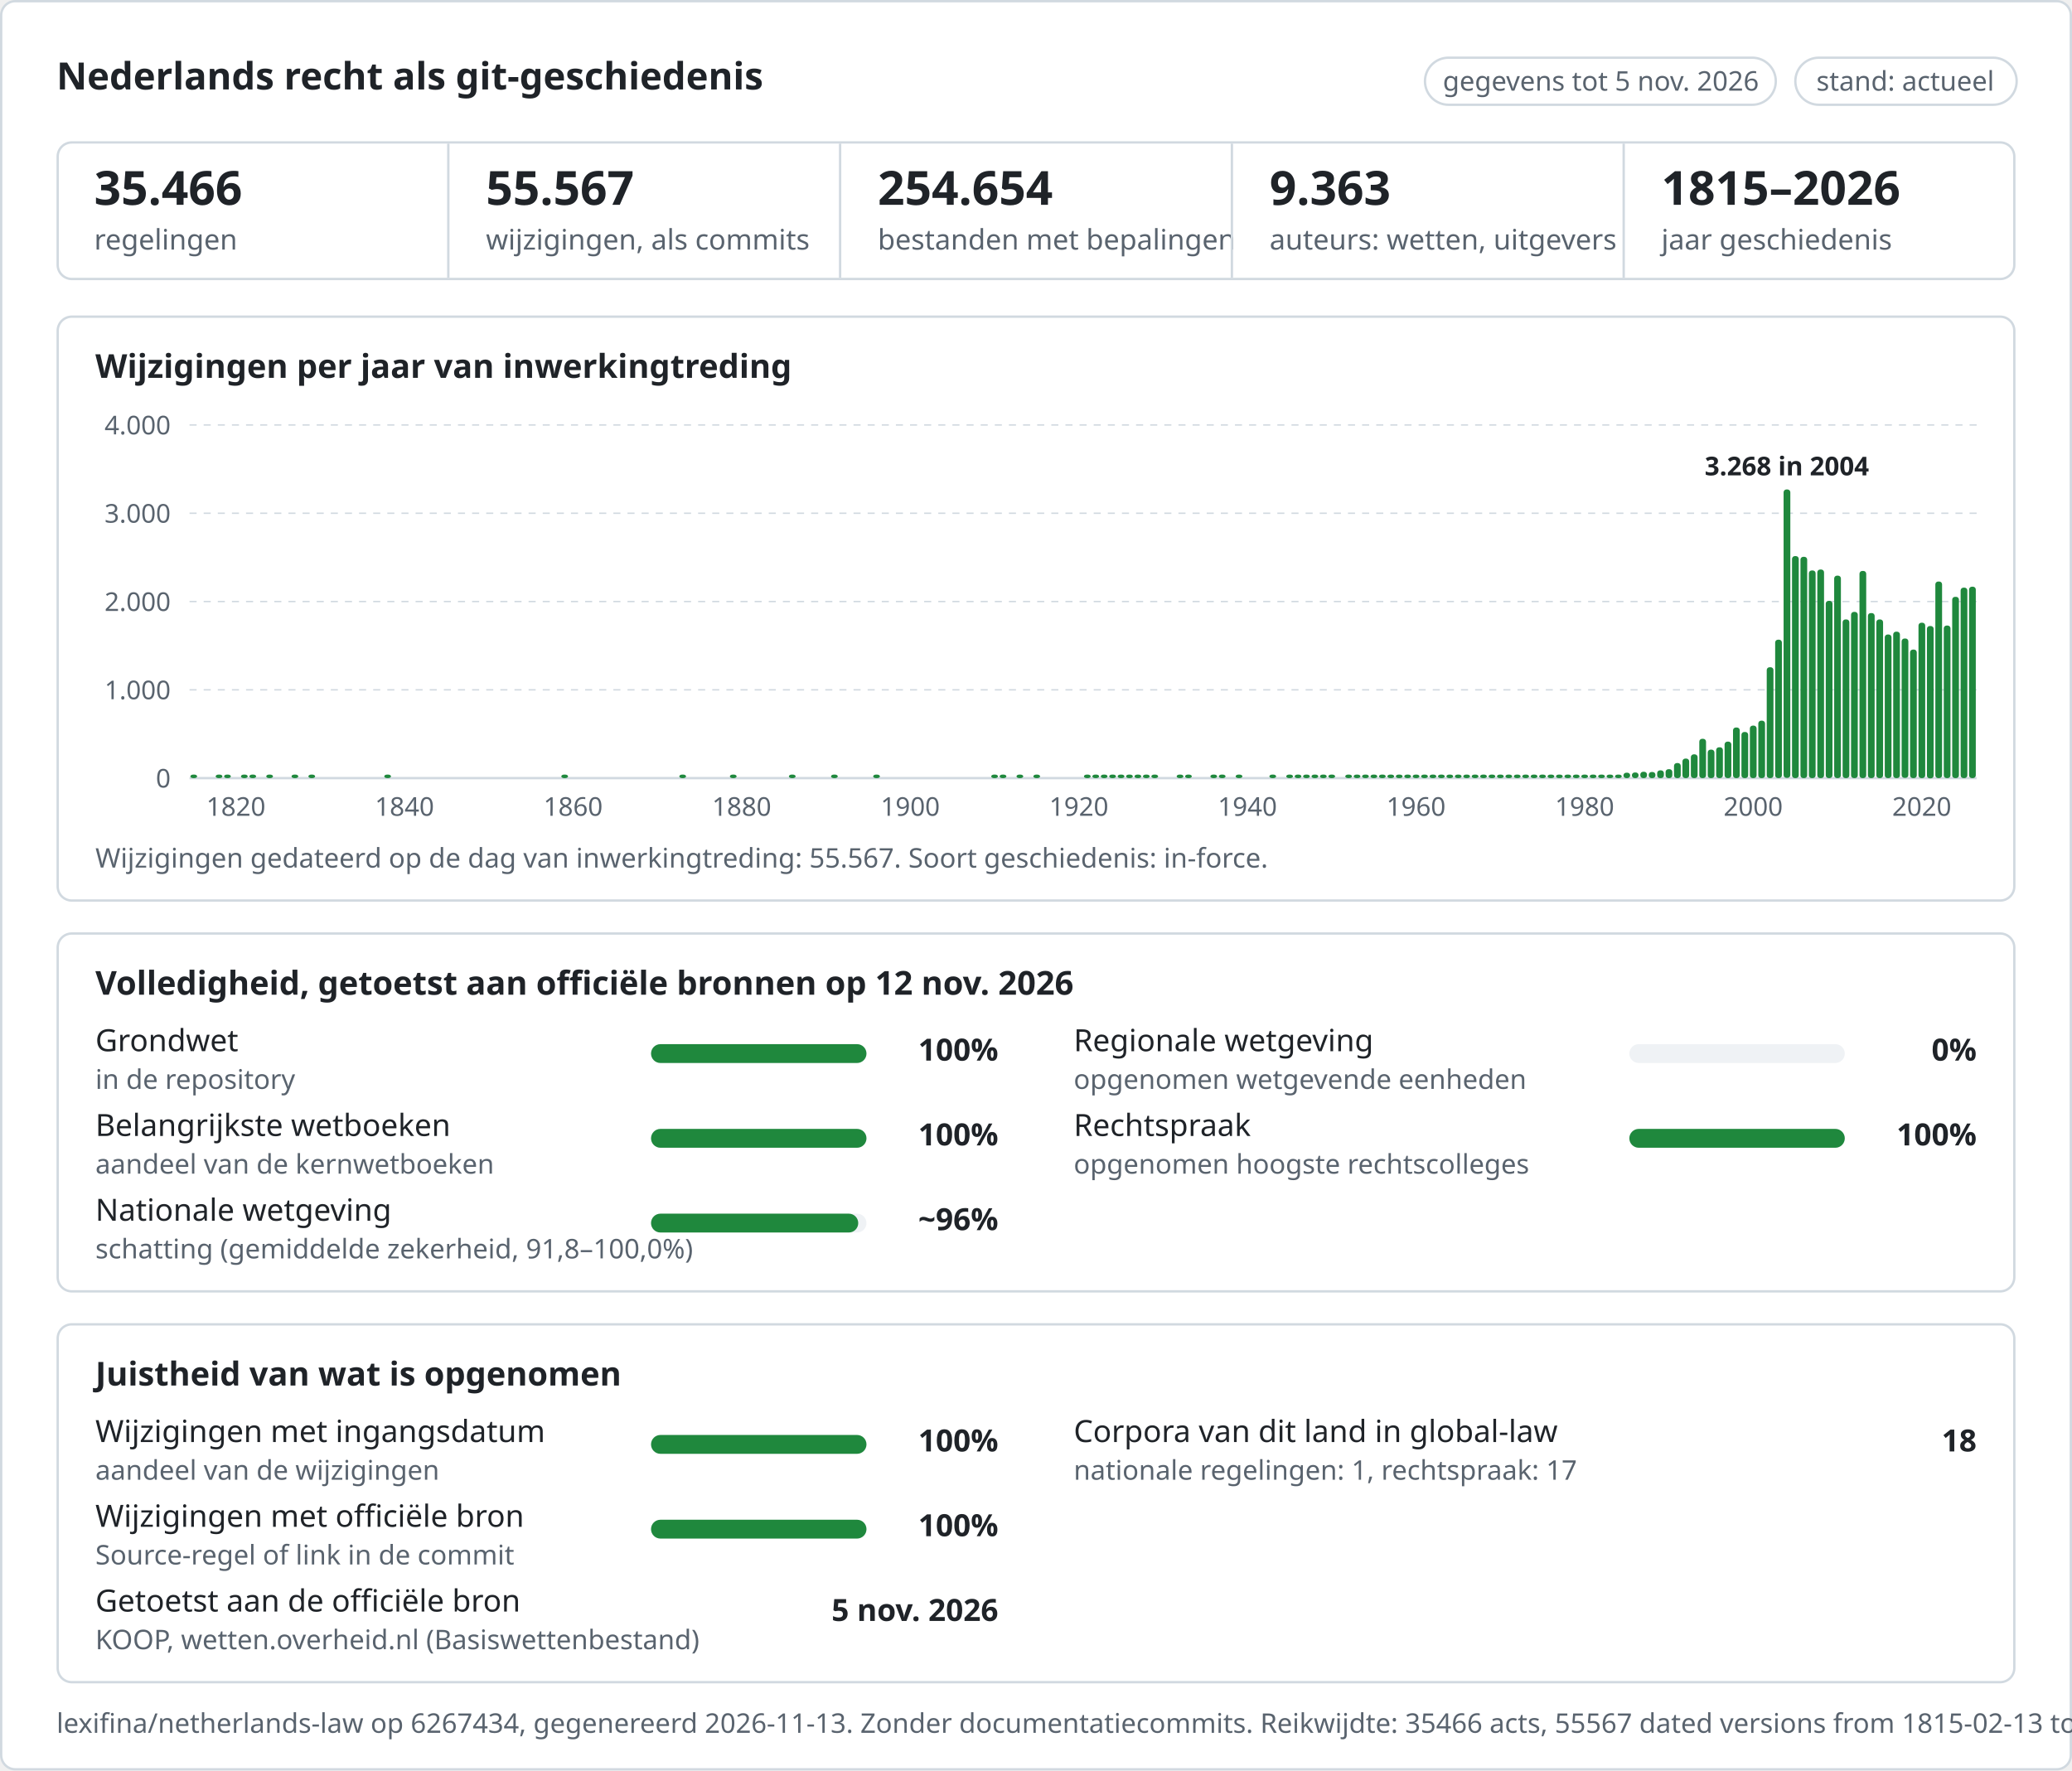
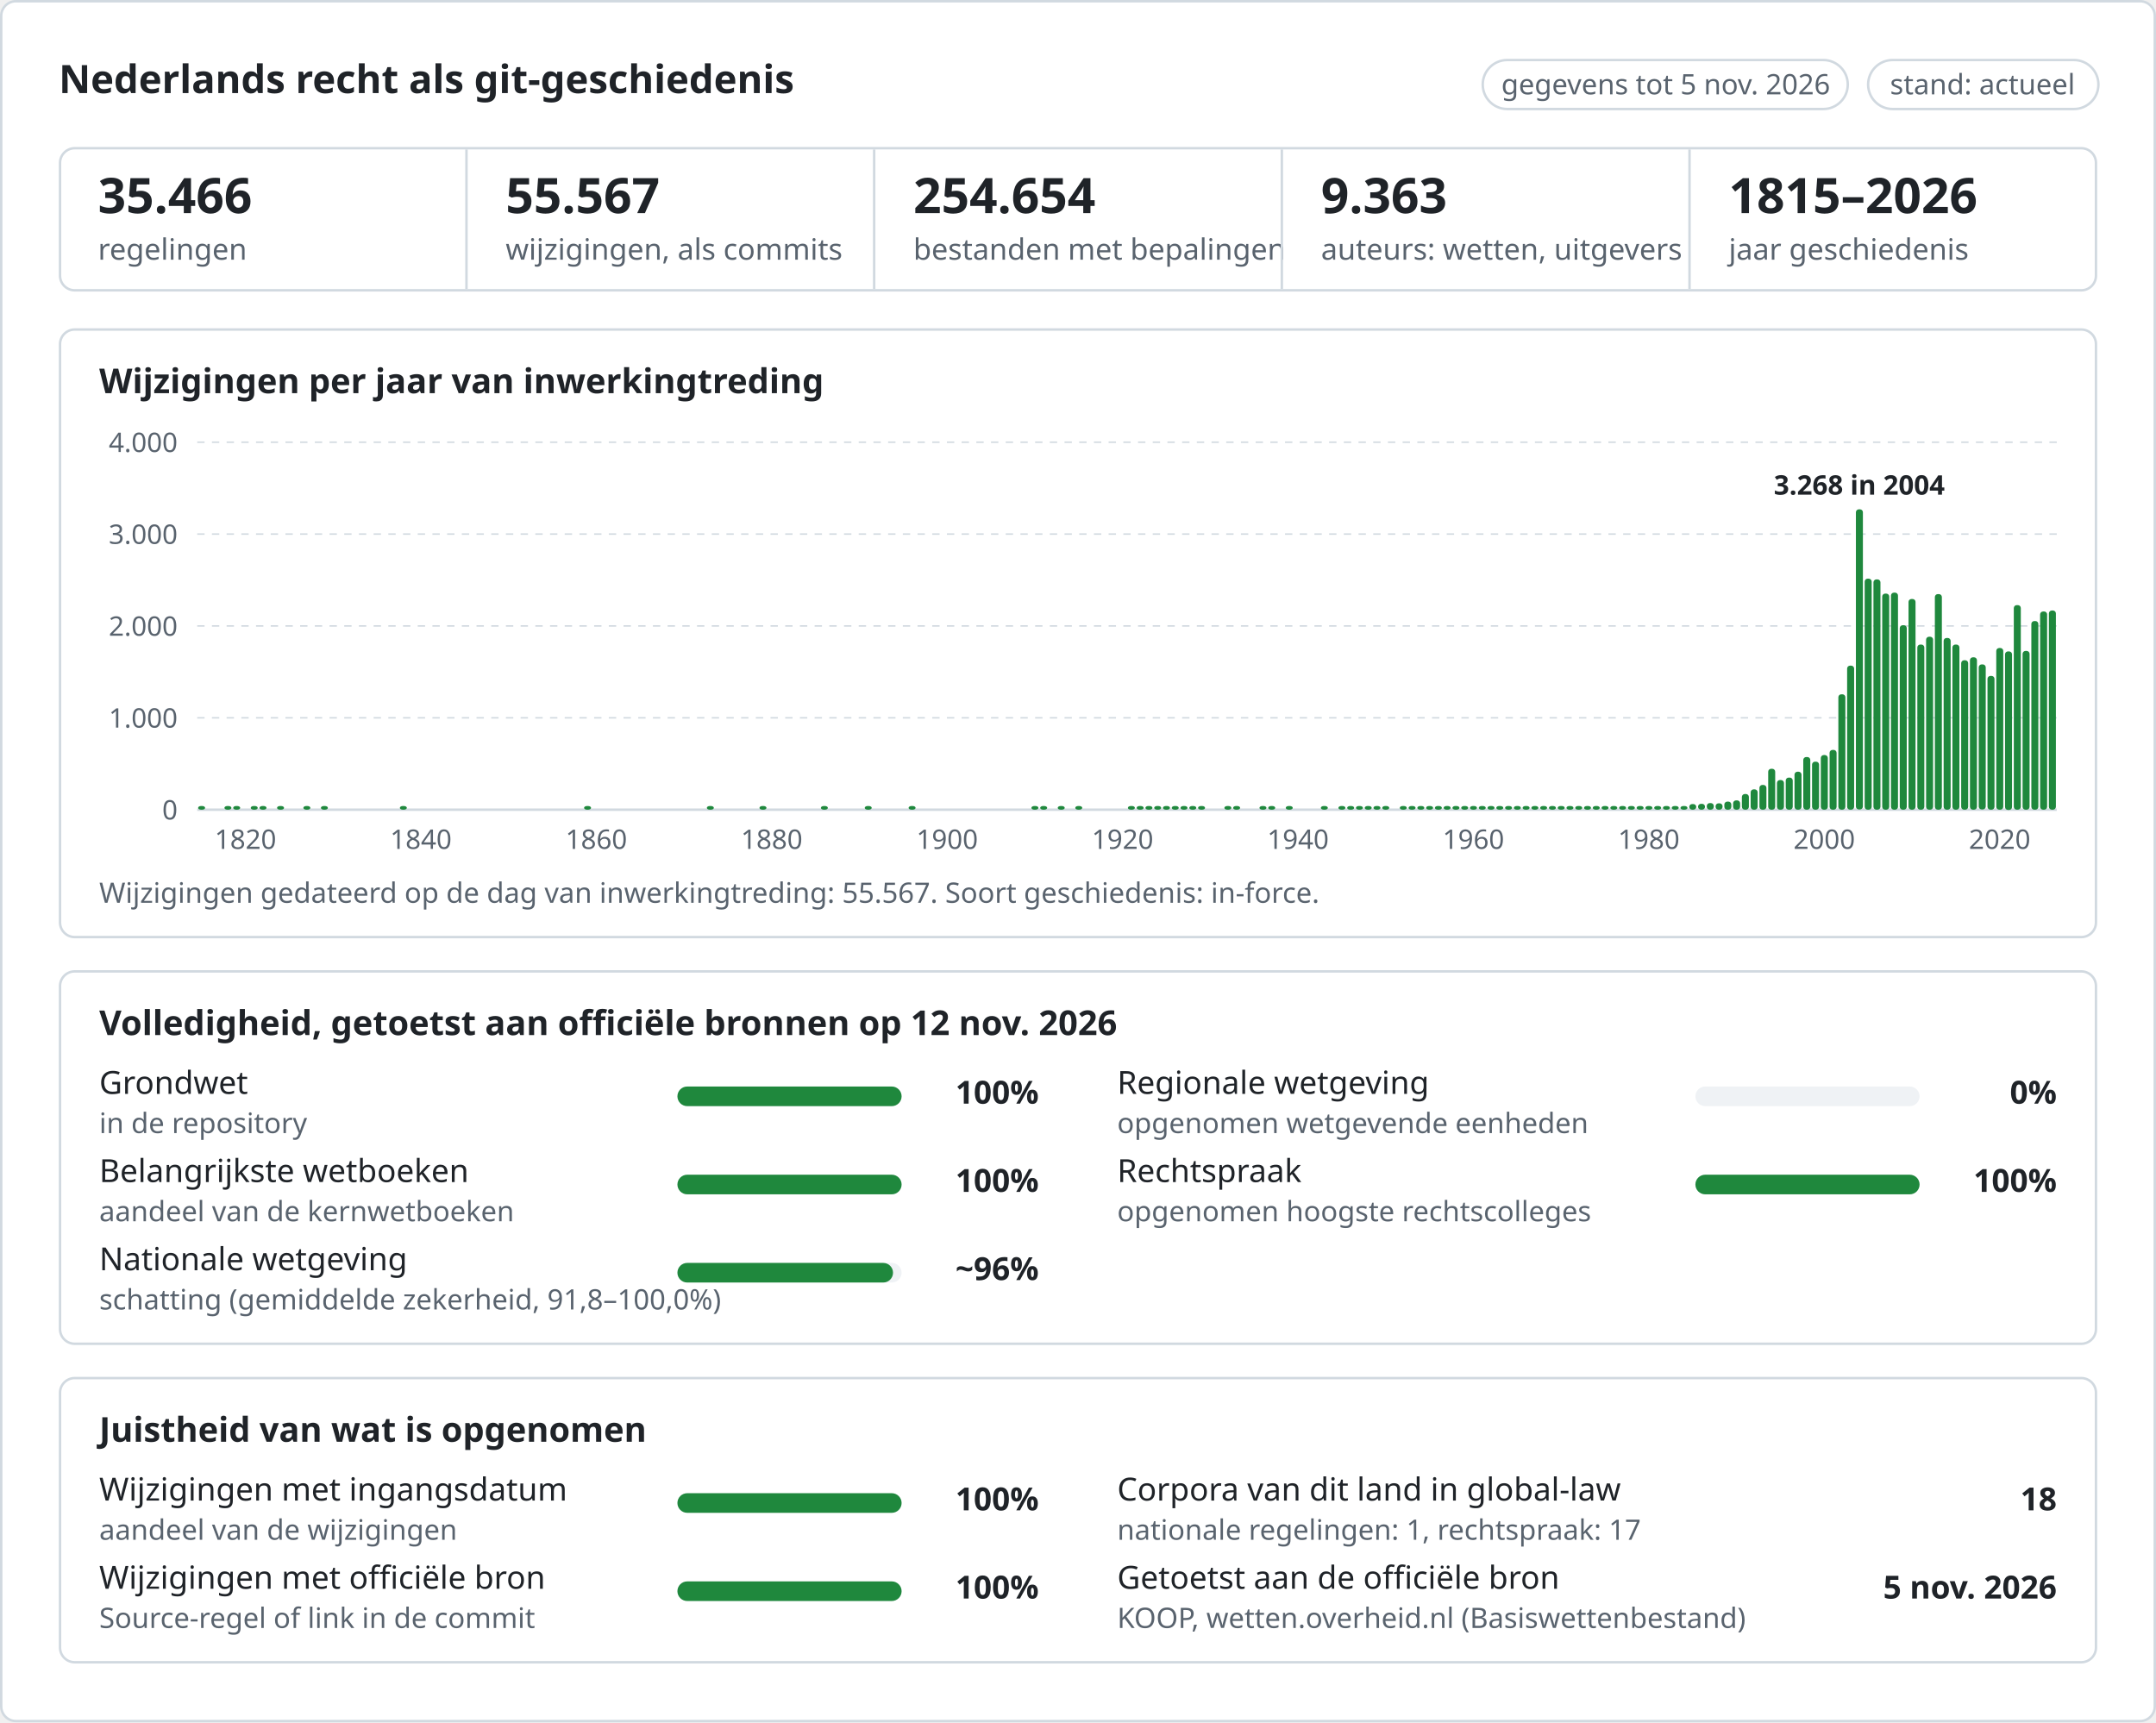
- <svg xmlns="http://www.w3.org/2000/svg" width="880" height="752" viewBox="0 0 880 752" font-family="-apple-system,BlinkMacSystemFont,Segoe UI,Noto Sans,Helvetica,Arial,sans-serif">
-   <rect x="0.5" y="0.5" width="879" height="751" rx="6" fill="#ffffff" stroke="#d1d9e0" />
+ <svg xmlns="http://www.w3.org/2000/svg" width="880" height="703" viewBox="0 0 880 703" font-family="-apple-system,BlinkMacSystemFont,Segoe UI,Noto Sans,Helvetica,Arial,sans-serif">
+   <rect x="0.5" y="0.5" width="879" height="702" rx="6" fill="#ffffff" stroke="#d1d9e0" />
  <text x="24" y="38" font-size="16" font-weight="600" fill="#1f2328">Nederlands recht als git-geschiedenis</text>
  <rect x="605.2" y="24.5" width="149" height="20" rx="10" fill="none" stroke="#d1d9e0" />
  <text x="679.9" y="38.5" font-size="11.5" font-weight="500" text-anchor="middle" fill="#59636e">gegevens tot 5 nov. 2026</text>
  <rect x="762.5" y="24.5" width="94" height="20" rx="10" fill="none" stroke="#d1d9e0" />
  <text x="809.2" y="38.5" font-size="11.5" font-weight="500" text-anchor="middle" fill="#59636e">stand: actueel</text>
  <rect x="24.5" y="60.5" width="831" height="58" rx="6" fill="#ffffff" stroke="#d1d9e0" />
  <text x="40.0" y="87" font-size="20" font-weight="600" fill="#1f2328">35.466</text>
  <text x="40.0" y="106" font-size="12" fill="#59636e">regelingen</text>
  <line x1="190.4" y1="61" x2="190.4" y2="118" stroke="#d1d9e0" />
  <text x="206.4" y="87" font-size="20" font-weight="600" fill="#1f2328">55.567</text>
  <text x="206.4" y="106" font-size="12" fill="#59636e">wijzigingen, als commits</text>
  <line x1="356.8" y1="61" x2="356.8" y2="118" stroke="#d1d9e0" />
  <text x="372.8" y="87" font-size="20" font-weight="600" fill="#1f2328">254.654</text>
  <text x="372.8" y="106" font-size="12" fill="#59636e">bestanden met bepalingen</text>
  <line x1="523.2" y1="61" x2="523.2" y2="118" stroke="#d1d9e0" />
  <text x="539.2" y="87" font-size="20" font-weight="600" fill="#1f2328">9.363</text>
  <text x="539.2" y="106" font-size="12" fill="#59636e">auteurs: wetten, uitgevers</text>
  <line x1="689.6" y1="61" x2="689.6" y2="118" stroke="#d1d9e0" />
  <text x="705.6" y="87" font-size="20" font-weight="600" fill="#1f2328">1815–2026</text>
  <text x="705.6" y="106" font-size="12" fill="#59636e">jaar geschiedenis</text>
  <rect x="24.5" y="134.5" width="831" height="248" rx="6" fill="#ffffff" stroke="#d1d9e0" />
  <text x="40.5" y="160.5" font-size="14" font-weight="600" fill="#1f2328">Wijzigingen per jaar van inwerkingtreding</text>
  <line x1="80.5" y1="330.5" x2="839.5" y2="330.5" stroke="#d1d9e0" stroke-width="1" />
  <text x="72.5" y="334.5" font-size="11" text-anchor="end" fill="#59636e">0</text>
  <line x1="80.5" y1="293.0" x2="839.5" y2="293.0" stroke="#d1d9e0" stroke-width="0.6" stroke-dasharray="3 3" />
  <text x="72.5" y="297.0" font-size="11" text-anchor="end" fill="#59636e">1.000</text>
  <line x1="80.5" y1="255.5" x2="839.5" y2="255.5" stroke="#d1d9e0" stroke-width="0.6" stroke-dasharray="3 3" />
  <text x="72.5" y="259.5" font-size="11" text-anchor="end" fill="#59636e">2.000</text>
  <line x1="80.5" y1="218.0" x2="839.5" y2="218.0" stroke="#d1d9e0" stroke-width="0.6" stroke-dasharray="3 3" />
  <text x="72.5" y="222.0" font-size="11" text-anchor="end" fill="#59636e">3.000</text>
  <line x1="80.5" y1="180.5" x2="839.5" y2="180.5" stroke="#d1d9e0" stroke-width="0.6" stroke-dasharray="3 3" />
  <text x="72.5" y="184.5" font-size="11" text-anchor="end" fill="#59636e">4.000</text>
  <rect x="80.86" y="329.0" width="2.86" height="1.5" rx="1.2" fill="#1f883d" />
  <rect x="91.60" y="329.0" width="2.86" height="1.5" rx="1.2" fill="#1f883d" />
  <rect x="95.18" y="329.0" width="2.86" height="1.5" rx="1.2" fill="#1f883d" />
  <text x="100.2" y="346.5" font-size="11" text-anchor="middle" fill="#59636e">1820</text>
  <rect x="102.34" y="329.0" width="2.86" height="1.5" rx="1.2" fill="#1f883d" />
  <rect x="105.92" y="329.0" width="2.86" height="1.5" rx="1.2" fill="#1f883d" />
  <rect x="113.08" y="329.0" width="2.86" height="1.5" rx="1.2" fill="#1f883d" />
  <rect x="123.82" y="329.0" width="2.86" height="1.5" rx="1.2" fill="#1f883d" />
  <rect x="130.98" y="329.0" width="2.86" height="1.5" rx="1.2" fill="#1f883d" />
  <rect x="163.20" y="329.0" width="2.86" height="1.5" rx="1.2" fill="#1f883d" />
  <text x="171.8" y="346.5" font-size="11" text-anchor="middle" fill="#59636e">1840</text>
  <rect x="238.39" y="329.0" width="2.86" height="1.5" rx="1.2" fill="#1f883d" />
  <text x="243.4" y="346.5" font-size="11" text-anchor="middle" fill="#59636e">1860</text>
  <rect x="288.51" y="329.0" width="2.86" height="1.5" rx="1.2" fill="#1f883d" />
  <rect x="309.99" y="329.0" width="2.86" height="1.5" rx="1.2" fill="#1f883d" />
  <text x="315.0" y="346.5" font-size="11" text-anchor="middle" fill="#59636e">1880</text>
  <rect x="335.05" y="329.0" width="2.86" height="1.5" rx="1.2" fill="#1f883d" />
  <rect x="352.95" y="329.0" width="2.86" height="1.5" rx="1.2" fill="#1f883d" />
  <rect x="370.85" y="329.0" width="2.86" height="1.5" rx="1.2" fill="#1f883d" />
  <text x="386.6" y="346.5" font-size="11" text-anchor="middle" fill="#59636e">1900</text>
  <rect x="420.98" y="329.0" width="2.86" height="1.5" rx="1.2" fill="#1f883d" />
  <rect x="424.56" y="329.0" width="2.86" height="1.5" rx="1.2" fill="#1f883d" />
  <rect x="431.72" y="329.0" width="2.86" height="1.5" rx="1.2" fill="#1f883d" />
  <rect x="438.88" y="329.0" width="2.86" height="1.5" rx="1.2" fill="#1f883d" />
  <text x="458.2" y="346.5" font-size="11" text-anchor="middle" fill="#59636e">1920</text>
  <rect x="460.36" y="329.0" width="2.86" height="1.5" rx="1.2" fill="#1f883d" />
  <rect x="463.94" y="329.0" width="2.86" height="1.5" rx="1.2" fill="#1f883d" />
  <rect x="467.52" y="329.0" width="2.86" height="1.5" rx="1.2" fill="#1f883d" />
  <rect x="471.10" y="329.0" width="2.86" height="1.5" rx="1.2" fill="#1f883d" />
  <rect x="474.68" y="329.0" width="2.86" height="1.5" rx="1.2" fill="#1f883d" />
  <rect x="478.26" y="329.0" width="2.86" height="1.5" rx="1.2" fill="#1f883d" />
  <rect x="481.84" y="329.0" width="2.86" height="1.5" rx="1.2" fill="#1f883d" />
  <rect x="485.42" y="329.0" width="2.86" height="1.5" rx="1.2" fill="#1f883d" />
  <rect x="489.00" y="329.0" width="2.86" height="1.5" rx="1.2" fill="#1f883d" />
  <rect x="499.74" y="329.0" width="2.86" height="1.5" rx="1.2" fill="#1f883d" />
  <rect x="503.32" y="329.0" width="2.86" height="1.5" rx="1.2" fill="#1f883d" />
  <rect x="514.06" y="329.0" width="2.86" height="1.5" rx="1.2" fill="#1f883d" />
  <rect x="517.64" y="329.0" width="2.86" height="1.5" rx="1.2" fill="#1f883d" />
  <rect x="524.80" y="329.0" width="2.86" height="1.5" rx="1.2" fill="#1f883d" />
  <text x="529.8" y="346.5" font-size="11" text-anchor="middle" fill="#59636e">1940</text>
  <rect x="539.12" y="329.0" width="2.86" height="1.5" rx="1.2" fill="#1f883d" />
  <rect x="546.28" y="329.0" width="2.86" height="1.5" rx="1.2" fill="#1f883d" />
  <rect x="549.86" y="329.0" width="2.86" height="1.5" rx="1.2" fill="#1f883d" />
  <rect x="553.44" y="329.0" width="2.86" height="1.5" rx="1.2" fill="#1f883d" />
  <rect x="557.02" y="329.0" width="2.86" height="1.5" rx="1.2" fill="#1f883d" />
  <rect x="560.60" y="329.0" width="2.86" height="1.5" rx="1.2" fill="#1f883d" />
  <rect x="564.18" y="329.0" width="2.86" height="1.5" rx="1.2" fill="#1f883d" />
  <rect x="571.34" y="329.0" width="2.86" height="1.5" rx="1.2" fill="#1f883d" />
  <rect x="574.92" y="329.0" width="2.86" height="1.5" rx="1.2" fill="#1f883d" />
  <rect x="578.50" y="329.0" width="2.86" height="1.5" rx="1.2" fill="#1f883d" />
  <rect x="582.08" y="329.0" width="2.86" height="1.5" rx="1.2" fill="#1f883d" />
  <rect x="585.66" y="329.0" width="2.86" height="1.5" rx="1.2" fill="#1f883d" />
  <rect x="589.24" y="329.0" width="2.86" height="1.5" rx="1.2" fill="#1f883d" />
  <rect x="592.83" y="329.0" width="2.86" height="1.5" rx="1.2" fill="#1f883d" />
  <rect x="596.41" y="329.0" width="2.86" height="1.5" rx="1.2" fill="#1f883d" />
  <rect x="599.99" y="329.0" width="2.86" height="1.5" rx="1.2" fill="#1f883d" />
  <text x="601.4" y="346.5" font-size="11" text-anchor="middle" fill="#59636e">1960</text>
  <rect x="603.57" y="329.0" width="2.86" height="1.5" rx="1.2" fill="#1f883d" />
  <rect x="607.15" y="329.0" width="2.86" height="1.5" rx="1.2" fill="#1f883d" />
  <rect x="610.73" y="329.0" width="2.86" height="1.5" rx="1.2" fill="#1f883d" />
  <rect x="614.31" y="329.0" width="2.86" height="1.5" rx="1.2" fill="#1f883d" />
  <rect x="617.89" y="329.0" width="2.86" height="1.5" rx="1.2" fill="#1f883d" />
  <rect x="621.47" y="329.0" width="2.86" height="1.5" rx="1.2" fill="#1f883d" />
  <rect x="625.05" y="329.0" width="2.86" height="1.5" rx="1.2" fill="#1f883d" />
  <rect x="628.63" y="329.0" width="2.86" height="1.5" rx="1.2" fill="#1f883d" />
  <rect x="632.21" y="329.0" width="2.86" height="1.5" rx="1.2" fill="#1f883d" />
  <rect x="635.79" y="329.0" width="2.86" height="1.5" rx="1.2" fill="#1f883d" />
  <rect x="639.37" y="329.0" width="2.86" height="1.5" rx="1.2" fill="#1f883d" />
  <rect x="642.95" y="329.0" width="2.86" height="1.5" rx="1.2" fill="#1f883d" />
  <rect x="646.53" y="329.0" width="2.86" height="1.5" rx="1.2" fill="#1f883d" />
  <rect x="650.11" y="329.0" width="2.86" height="1.5" rx="1.2" fill="#1f883d" />
  <rect x="653.69" y="329.0" width="2.86" height="1.5" rx="1.2" fill="#1f883d" />
  <rect x="657.27" y="329.0" width="2.86" height="1.5" rx="1.2" fill="#1f883d" />
  <rect x="660.85" y="329.0" width="2.86" height="1.5" rx="1.2" fill="#1f883d" />
  <rect x="664.43" y="329.0" width="2.86" height="1.5" rx="1.2" fill="#1f883d" />
  <rect x="668.01" y="329.0" width="2.86" height="1.5" rx="1.2" fill="#1f883d" />
  <rect x="671.59" y="329.0" width="2.86" height="1.5" rx="1.2" fill="#1f883d" />
  <text x="673.0" y="346.5" font-size="11" text-anchor="middle" fill="#59636e">1980</text>
  <rect x="675.17" y="329.0" width="2.86" height="1.5" rx="1.2" fill="#1f883d" />
  <rect x="678.75" y="329.0" width="2.86" height="1.5" rx="1.2" fill="#1f883d" />
  <rect x="682.33" y="329.0" width="2.86" height="1.5" rx="1.2" fill="#1f883d" />
  <rect x="685.91" y="329.0" width="2.86" height="1.5" rx="1.2" fill="#1f883d" />
  <rect x="689.49" y="328.2" width="2.86" height="2.3" rx="1.2" fill="#1f883d" />
  <rect x="693.07" y="328.1" width="2.86" height="2.4" rx="1.2" fill="#1f883d" />
  <rect x="696.65" y="327.8" width="2.86" height="2.7" rx="1.2" fill="#1f883d" />
  <rect x="700.23" y="327.9" width="2.86" height="2.6" rx="1.2" fill="#1f883d" />
  <rect x="703.81" y="327.2" width="2.86" height="3.3" rx="1.2" fill="#1f883d" />
  <rect x="707.39" y="326.7" width="2.86" height="3.8" rx="1.2" fill="#1f883d" />
  <rect x="710.97" y="324.1" width="2.86" height="6.4" rx="1.2" fill="#1f883d" />
  <rect x="714.55" y="322.2" width="2.86" height="8.3" rx="1.2" fill="#1f883d" />
  <rect x="718.13" y="320.4" width="2.86" height="10.1" rx="1.2" fill="#1f883d" />
  <rect x="721.71" y="313.8" width="2.86" height="16.7" rx="1.2" fill="#1f883d" />
  <rect x="725.29" y="318.4" width="2.86" height="12.1" rx="1.2" fill="#1f883d" />
  <rect x="728.87" y="317.4" width="2.86" height="13.1" rx="1.2" fill="#1f883d" />
  <rect x="732.45" y="315.0" width="2.86" height="15.5" rx="1.2" fill="#1f883d" />
  <rect x="736.03" y="309.0" width="2.86" height="21.5" rx="1.2" fill="#1f883d" />
  <rect x="739.61" y="310.9" width="2.86" height="19.6" rx="1.2" fill="#1f883d" />
  <rect x="743.19" y="308.2" width="2.86" height="22.3" rx="1.2" fill="#1f883d" />
  <text x="744.6" y="346.5" font-size="11" text-anchor="middle" fill="#59636e">2000</text>
  <rect x="746.77" y="306.1" width="2.86" height="24.4" rx="1.2" fill="#1f883d" />
  <rect x="750.35" y="283.4" width="2.86" height="47.1" rx="1.2" fill="#1f883d" />
  <rect x="753.93" y="271.7" width="2.86" height="58.8" rx="1.2" fill="#1f883d" />
  <rect x="757.51" y="207.9" width="2.86" height="122.5" rx="1.2" fill="#1f883d" />
  <text x="758.9" y="201.9" font-size="11" font-weight="600" text-anchor="middle" fill="#1f2328">3.268 in 2004</text>
  <rect x="761.09" y="236.2" width="2.86" height="94.3" rx="1.2" fill="#1f883d" />
  <rect x="764.67" y="236.5" width="2.86" height="94.0" rx="1.2" fill="#1f883d" />
  <rect x="768.25" y="242.3" width="2.86" height="88.2" rx="1.2" fill="#1f883d" />
  <rect x="771.83" y="241.9" width="2.86" height="88.6" rx="1.2" fill="#1f883d" />
  <rect x="775.41" y="255.2" width="2.86" height="75.3" rx="1.2" fill="#1f883d" />
  <rect x="778.99" y="244.5" width="2.86" height="86.0" rx="1.2" fill="#1f883d" />
  <rect x="782.58" y="263.1" width="2.86" height="67.4" rx="1.2" fill="#1f883d" />
  <rect x="786.16" y="259.9" width="2.86" height="70.6" rx="1.2" fill="#1f883d" />
  <rect x="789.74" y="242.5" width="2.86" height="88.0" rx="1.2" fill="#1f883d" />
  <rect x="793.32" y="260.4" width="2.86" height="70.1" rx="1.2" fill="#1f883d" />
  <rect x="796.90" y="263.1" width="2.86" height="67.4" rx="1.2" fill="#1f883d" />
  <rect x="800.48" y="269.5" width="2.86" height="61.0" rx="1.2" fill="#1f883d" />
  <rect x="804.06" y="268.3" width="2.86" height="62.2" rx="1.2" fill="#1f883d" />
  <rect x="807.64" y="271.2" width="2.86" height="59.2" rx="1.2" fill="#1f883d" />
  <rect x="811.22" y="275.9" width="2.86" height="54.6" rx="1.2" fill="#1f883d" />
  <rect x="814.80" y="264.5" width="2.86" height="66.0" rx="1.2" fill="#1f883d" />
  <text x="816.2" y="346.5" font-size="11" text-anchor="middle" fill="#59636e">2020</text>
  <rect x="818.38" y="265.9" width="2.86" height="64.7" rx="1.2" fill="#1f883d" />
  <rect x="821.96" y="247.0" width="2.86" height="83.5" rx="1.2" fill="#1f883d" />
  <rect x="825.54" y="265.7" width="2.86" height="64.8" rx="1.2" fill="#1f883d" />
  <rect x="829.12" y="253.5" width="2.86" height="77.0" rx="1.2" fill="#1f883d" />
  <rect x="832.70" y="249.6" width="2.86" height="80.9" rx="1.2" fill="#1f883d" />
  <rect x="836.28" y="249.2" width="2.86" height="81.3" rx="1.2" fill="#1f883d" />
  <text x="40.5" y="368.5" font-size="11.5" fill="#59636e">Wijzigingen gedateerd op de dag van inwerkingtreding: 55.567. Soort geschiedenis: in-force.</text>
  <rect x="24.5" y="396.5" width="831" height="152" rx="6" fill="#ffffff" stroke="#d1d9e0" />
  <text x="40.5" y="422.5" font-size="14" font-weight="600" fill="#1f2328">Volledigheid, getoetst aan officiële bronnen op 12 nov. 2026</text>
  <text x="40.5" y="446.5" font-size="13" fill="#1f2328">Grondwet</text>
  <text x="40.5" y="462.5" font-size="11.5" fill="#59636e">in de repository</text>
  <g>
    <rect x="276.5" y="443.5" width="91.5" height="8" rx="4" fill="#eff2f5" />
    <rect x="276.5" y="443.5" width="91.5" height="8" rx="4" fill="#1f883d" />
  </g>
  <text x="424.0" y="450.5" font-size="13" font-weight="600" text-anchor="end" fill="#1f2328">100%</text>
  <text x="40.5" y="482.5" font-size="13" fill="#1f2328">Belangrijkste wetboeken</text>
  <text x="40.5" y="498.5" font-size="11.5" fill="#59636e">aandeel van de kernwetboeken</text>
  <g>
    <rect x="276.5" y="479.5" width="91.5" height="8" rx="4" fill="#eff2f5" />
    <rect x="276.5" y="479.5" width="91.5" height="8" rx="4" fill="#1f883d" />
  </g>
  <text x="424.0" y="486.5" font-size="13" font-weight="600" text-anchor="end" fill="#1f2328">100%</text>
  <text x="40.5" y="518.5" font-size="13" fill="#1f2328">Nationale wetgeving</text>
  <text x="40.5" y="534.5" font-size="11.5" fill="#59636e">schatting (gemiddelde zekerheid, 91,8–100,0%)</text>
  <g>
    <rect x="276.5" y="515.5" width="91.5" height="8" rx="4" fill="#eff2f5" />
    <rect x="276.5" y="515.5" width="88.0" height="8" rx="4" fill="#1f883d" />
  </g>
  <text x="424.0" y="522.5" font-size="13" font-weight="600" text-anchor="end" fill="#1f2328">~96%</text>
  <text x="456.0" y="446.5" font-size="13" fill="#1f2328">Regionale wetgeving</text>
  <text x="456.0" y="462.5" font-size="11.5" fill="#59636e">opgenomen wetgevende eenheden</text>
  <g>
    <rect x="692.0" y="443.5" width="91.5" height="8" rx="4" fill="#eff2f5" />
  </g>
  <text x="839.5" y="450.5" font-size="13" font-weight="600" text-anchor="end" fill="#1f2328">0%</text>
  <text x="456.0" y="482.5" font-size="13" fill="#1f2328">Rechtspraak</text>
  <text x="456.0" y="498.5" font-size="11.5" fill="#59636e">opgenomen hoogste rechtscolleges</text>
  <g>
    <rect x="692.0" y="479.5" width="91.5" height="8" rx="4" fill="#eff2f5" />
    <rect x="692.0" y="479.5" width="91.5" height="8" rx="4" fill="#1f883d" />
  </g>
  <text x="839.5" y="486.5" font-size="13" font-weight="600" text-anchor="end" fill="#1f2328">100%</text>
-   <rect x="24.5" y="562.5" width="831" height="152" rx="6" fill="#ffffff" stroke="#d1d9e0" />
+   <rect x="24.5" y="562.5" width="831" height="116" rx="6" fill="#ffffff" stroke="#d1d9e0" />
  <text x="40.5" y="588.5" font-size="14" font-weight="600" fill="#1f2328">Juistheid van wat is opgenomen</text>
  <text x="40.5" y="612.5" font-size="13" fill="#1f2328">Wijzigingen met ingangsdatum</text>
  <text x="40.5" y="628.5" font-size="11.5" fill="#59636e">aandeel van de wijzigingen</text>
  <g>
    <rect x="276.5" y="609.5" width="91.5" height="8" rx="4" fill="#eff2f5" />
    <rect x="276.5" y="609.5" width="91.5" height="8" rx="4" fill="#1f883d" />
  </g>
  <text x="424.0" y="616.5" font-size="13" font-weight="600" text-anchor="end" fill="#1f2328">100%</text>
  <text x="40.5" y="648.5" font-size="13" fill="#1f2328">Wijzigingen met officiële bron</text>
  <text x="40.5" y="664.5" font-size="11.5" fill="#59636e">Source-regel of link in de commit</text>
  <g>
    <rect x="276.5" y="645.5" width="91.5" height="8" rx="4" fill="#eff2f5" />
    <rect x="276.5" y="645.5" width="91.5" height="8" rx="4" fill="#1f883d" />
  </g>
  <text x="424.0" y="652.5" font-size="13" font-weight="600" text-anchor="end" fill="#1f2328">100%</text>
-   <text x="40.5" y="684.5" font-size="13" fill="#1f2328">Getoetst aan de officiële bron</text>
-   <text x="40.5" y="700.5" font-size="11.5" fill="#59636e">KOOP, wetten.overheid.nl (Basiswettenbestand)</text>
-   <text x="424.0" y="688.5" font-size="13" font-weight="600" text-anchor="end" fill="#1f2328">5 nov. 2026</text>
  <text x="456.0" y="612.5" font-size="13" fill="#1f2328">Corpora van dit land in global-law</text>
  <text x="456.0" y="628.5" font-size="11.5" fill="#59636e">nationale regelingen: 1, rechtspraak: 17</text>
  <text x="839.5" y="616.5" font-size="13" font-weight="600" text-anchor="end" fill="#1f2328">18</text>
-   <text x="24" y="736" font-size="11.5" fill="#59636e" textLength="832" lengthAdjust="spacingAndGlyphs">lexifina/netherlands-law op 6267434, gegenereerd 2026-11-13. Zonder documentatiecommits. Reikwijdte: 35466 acts, 55567 dated versions from 1815-02-13 to 2026-11-02</text>
+   <text x="456.0" y="648.5" font-size="13" fill="#1f2328">Getoetst aan de officiële bron</text>
+   <text x="456.0" y="664.5" font-size="11.5" fill="#59636e">KOOP, wetten.overheid.nl (Basiswettenbestand)</text>
+   <text x="839.5" y="652.5" font-size="13" font-weight="600" text-anchor="end" fill="#1f2328">5 nov. 2026</text>
</svg>
